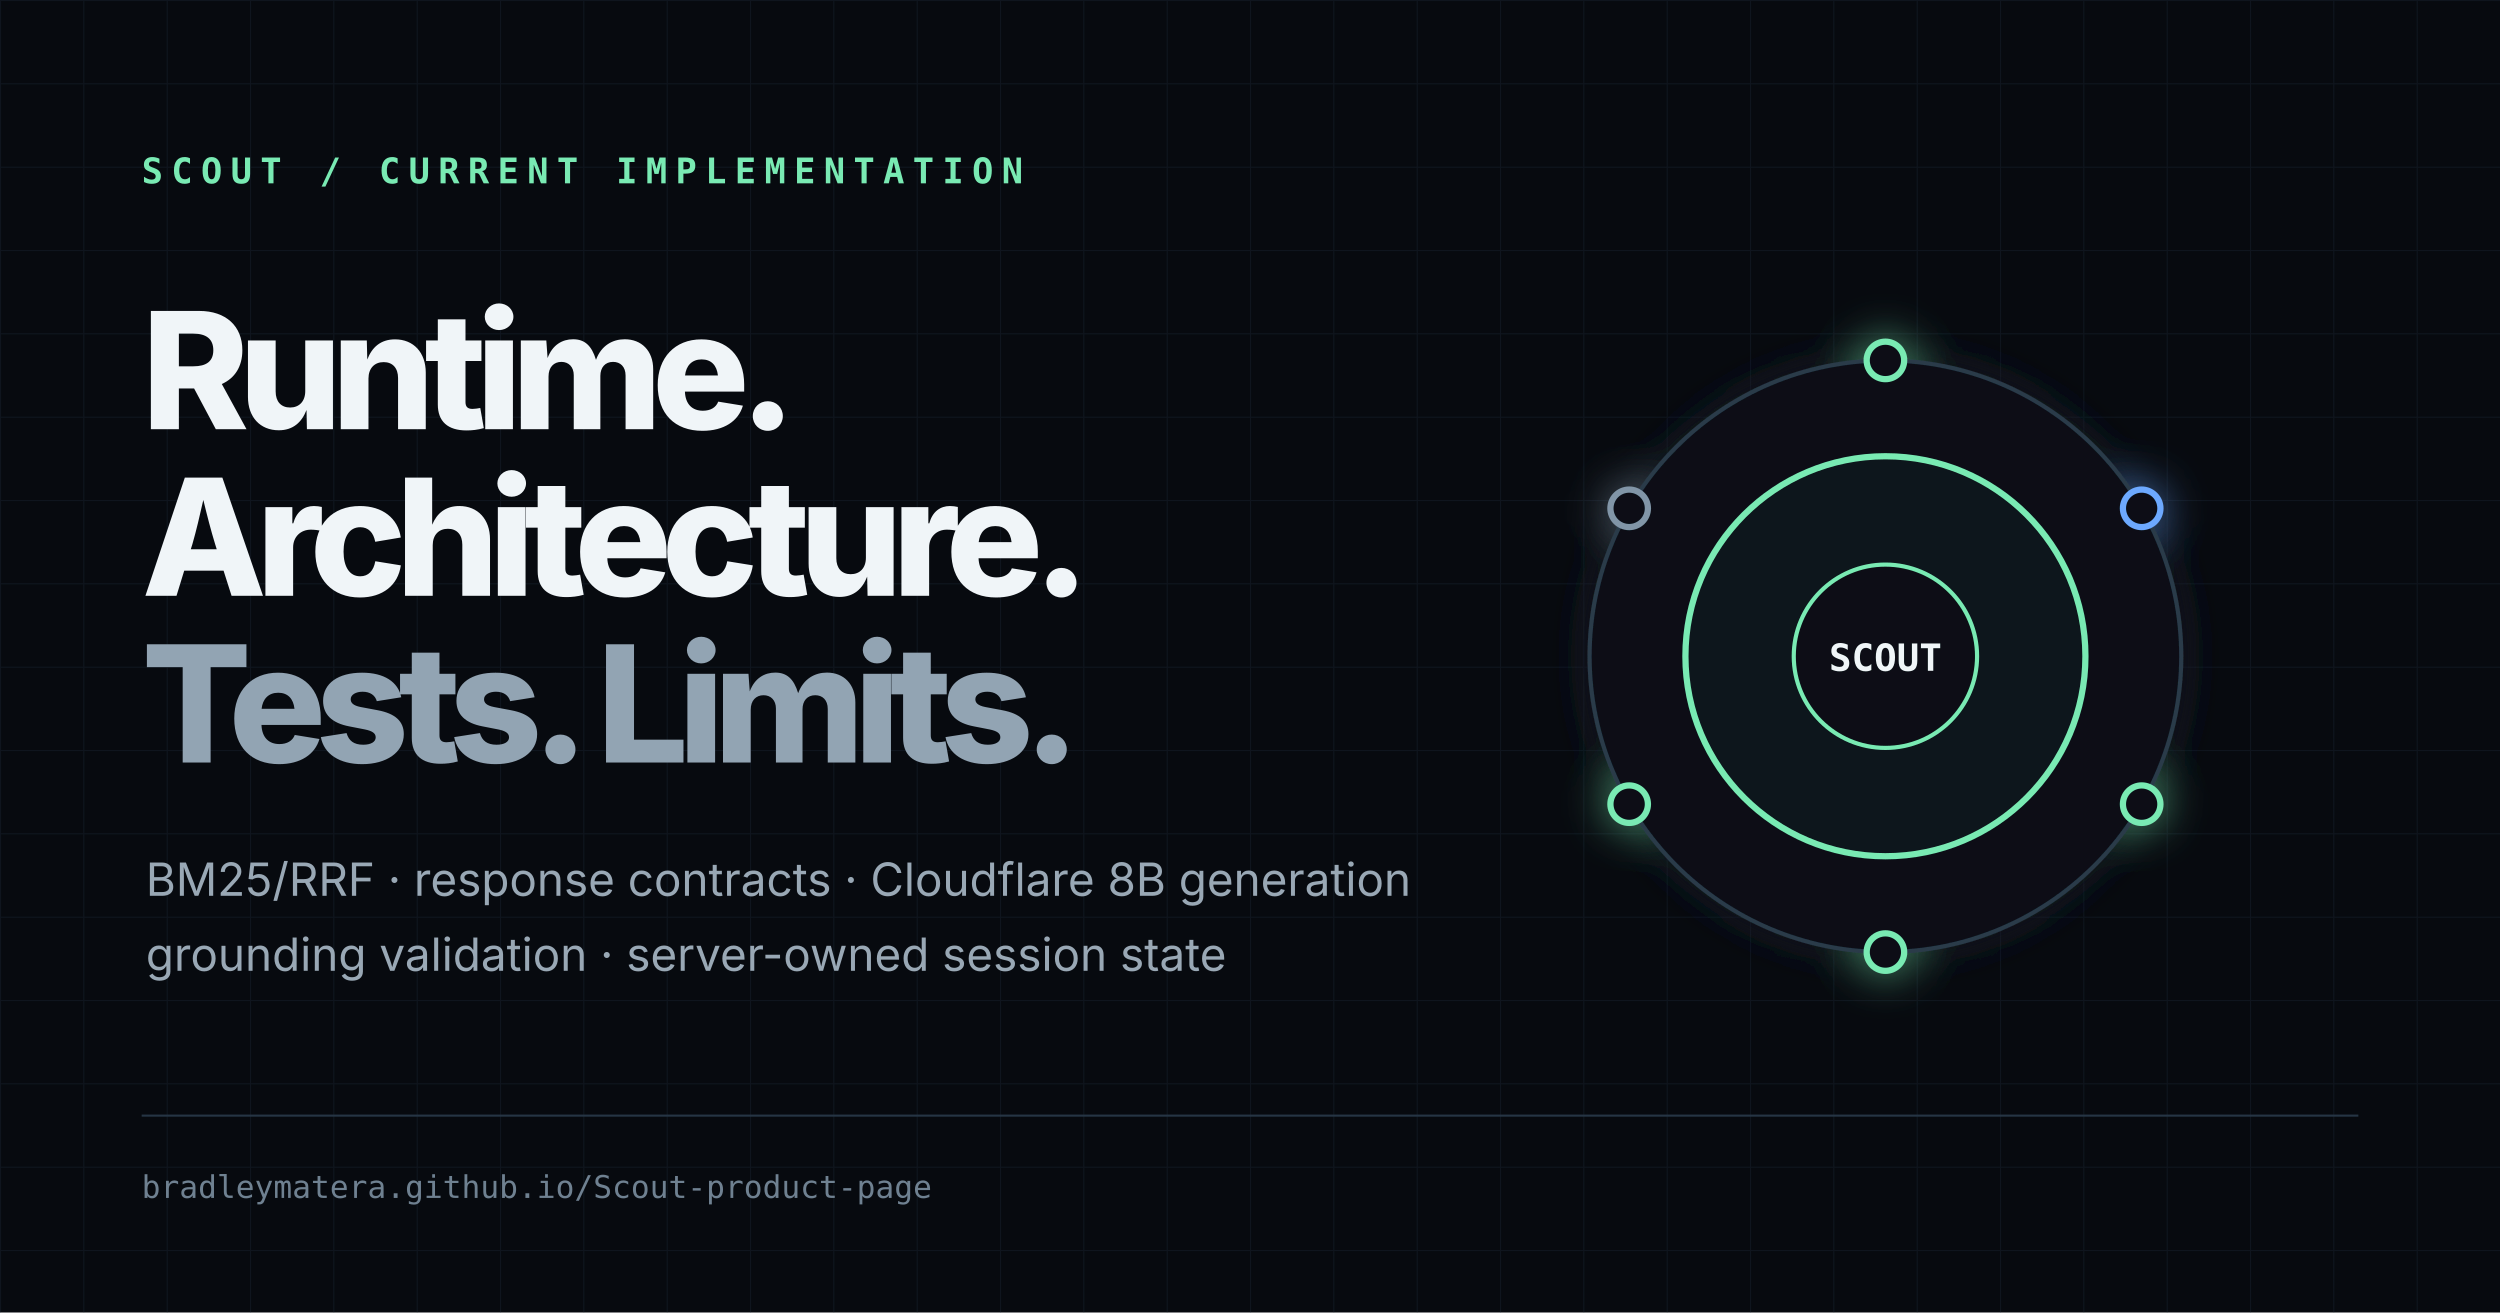
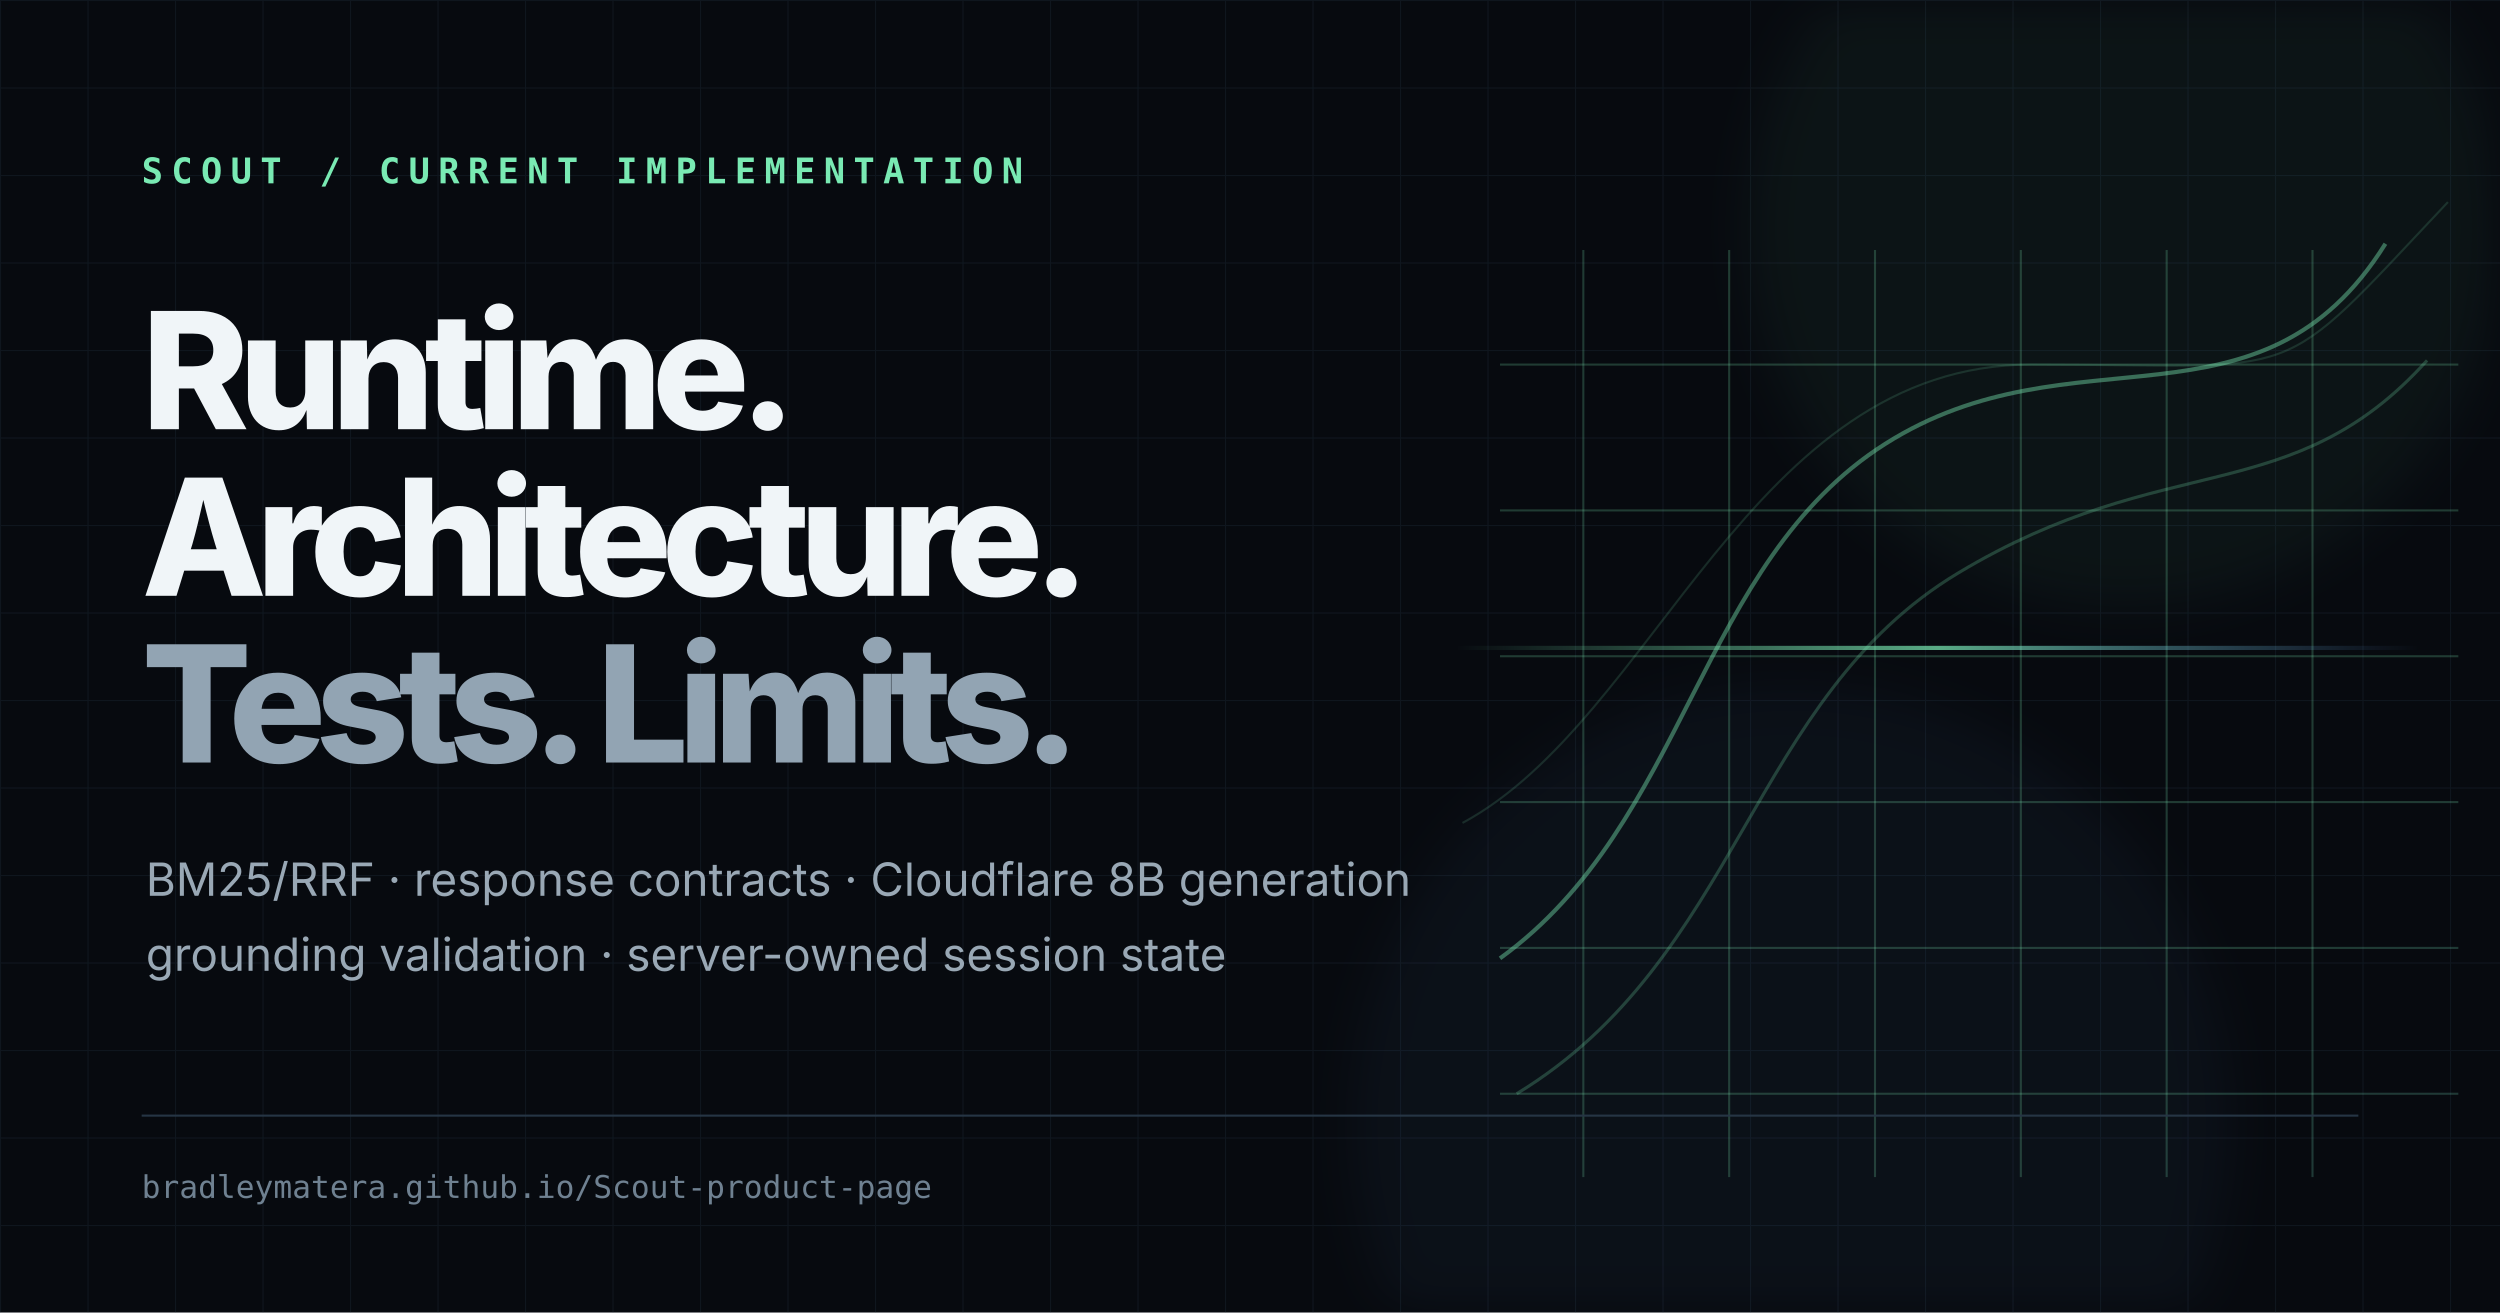
<svg xmlns="http://www.w3.org/2000/svg" viewBox="0 0 1200 630" role="img" aria-labelledby="title desc">
  <defs>
-     <linearGradient id="g" x1="745" y1="115" x2="1050" y2="510" gradientUnits="userSpaceOnUse">
+     <linearGradient id="accent" x1="660" y1="80" x2="1110" y2="570" gradientUnits="userSpaceOnUse">
      <stop stop-color="#79EAB3" />
      <stop offset="1" stop-color="#6DA9FF" />
    </linearGradient>
-     <pattern id="grid" width="40" height="40" patternUnits="userSpaceOnUse">
-       <path d="M40 0H0V40" fill="none" stroke="#253345" stroke-opacity=".28" />
+     <linearGradient id="fade" x1="0" y1="0" x2="1" y2="0">
+       <stop stop-color="#79EAB3" stop-opacity="0" />
+       <stop offset=".5" stop-color="#79EAB3" stop-opacity=".72" />
+       <stop offset="1" stop-color="#6DA9FF" stop-opacity="0" />
+     </linearGradient>
+     <pattern id="grid" width="42" height="42" patternUnits="userSpaceOnUse">
+       <path d="M42 0H0V42" fill="none" stroke="#273647" stroke-opacity=".28" />
    </pattern>
-     <filter id="glow" x="-70%" y="-70%" width="240%" height="240%">
-       <feGaussianBlur stdDeviation="10" result="b" />
-       <feMerge>
-         <feMergeNode in="b" />
-         <feMergeNode in="SourceGraphic" />
-       </feMerge>
+     <filter id="glow" x="-100%" y="-100%" width="300%" height="300%">
+       <feGaussianBlur stdDeviation="12" />
    </filter>
  </defs>
  <rect width="1200" height="630" fill="#070A0F" />
  <rect width="1200" height="630" fill="url(#grid)" />
+   <circle cx="1020" cy="110" r="180" fill="#79EAB3" opacity=".045" filter="url(#glow)" />
+   <circle cx="860" cy="540" r="210" fill="#6DA9FF" opacity=".04" filter="url(#glow)" />
+   <g transform="translate(720 95)" fill="none" stroke="url(#accent)" stroke-opacity=".42">
+     <path d="M0 365 C90 300 95 175 185 118 S365 118 425 22" stroke-width="2" />
+     <path d="M8 430 C115 365 120 240 220 180 S380 150 445 78" stroke-width="1.5" opacity=".55" />
+     <path d="M-18 300 C75 250 120 80 255 80 S370 92 455 2" stroke-width="1" opacity=".35" />
+     <g stroke-opacity=".22">
+       <path d="M40 25V470" />
+       <path d="M110 25V470" />
+       <path d="M180 25V470" />
+       <path d="M250 25V470" />
+       <path d="M320 25V470" />
+       <path d="M390 25V470" />
+       <path d="M0 80H460" />
+       <path d="M0 150H460" />
+       <path d="M0 220H460" />
+       <path d="M0 290H460" />
+       <path d="M0 360H460" />
+       <path d="M0 430H460" />
+     </g>
+   </g>
+   <rect x="700" y="310" width="460" height="2" fill="url(#fade)" />
  <text x="68" y="88" fill="#79EAB3" font-family="ui-monospace,monospace" font-size="17" font-weight="700" letter-spacing="4">SCOUT / CURRENT IMPLEMENTATION</text>
  <text x="68" y="206" fill="#F0F5F8" font-family="Inter,system-ui,sans-serif" font-size="78" font-weight="800" letter-spacing="-5">Runtime.</text>
  <text x="68" y="286" fill="#F0F5F8" font-family="Inter,system-ui,sans-serif" font-size="78" font-weight="800" letter-spacing="-5">Architecture.</text>
  <text x="68" y="366" fill="#92A4B3" font-family="Inter,system-ui,sans-serif" font-size="78" font-weight="800" letter-spacing="-5">Tests. Limits.</text>
  <text x="70" y="430" fill="#99A8B5" font-family="Inter,system-ui,sans-serif" font-size="22">BM25/RRF · response contracts · Cloudflare 8B generation</text>
  <text x="70" y="466" fill="#99A8B5" font-family="Inter,system-ui,sans-serif" font-size="22">grounding validation · server-owned session state</text>
-   <g transform="translate(905 315)" filter="url(#glow)">
-     <circle r="142" fill="#091018" stroke="#293A4A" stroke-width="2" />
-     <circle r="96" fill="#0B141A" stroke="url(#g)" stroke-width="3" />
-     <circle r="44" fill="#081015" stroke="#79EAB3" stroke-width="2" />
-     <text y="7" text-anchor="middle" fill="#F0F5F8" font-family="ui-monospace,monospace" font-size="18" font-weight="700">SCOUT</text>
-     <g fill="#071019" stroke-width="3">
-       <circle cx="0" cy="-142" r="9" stroke="#79EAB3" />
-       <circle cx="123" cy="-71" r="9" stroke="#6DA9FF" />
-       <circle cx="123" cy="71" r="9" stroke="#79EAB3" />
-       <circle cx="0" cy="142" r="9" stroke="#79EAB3" />
-       <circle cx="-123" cy="71" r="9" stroke="#79EAB3" />
-       <circle cx="-123" cy="-71" r="9" stroke="#8195A7" />
-     </g>
-   </g>
  <rect x="68" y="535" width="1064" height="1" fill="#263544" />
  <text x="68" y="575" fill="#6F8191" font-family="ui-monospace,monospace" font-size="15">bradleymatera.github.io/Scout-product-page</text>
</svg>
